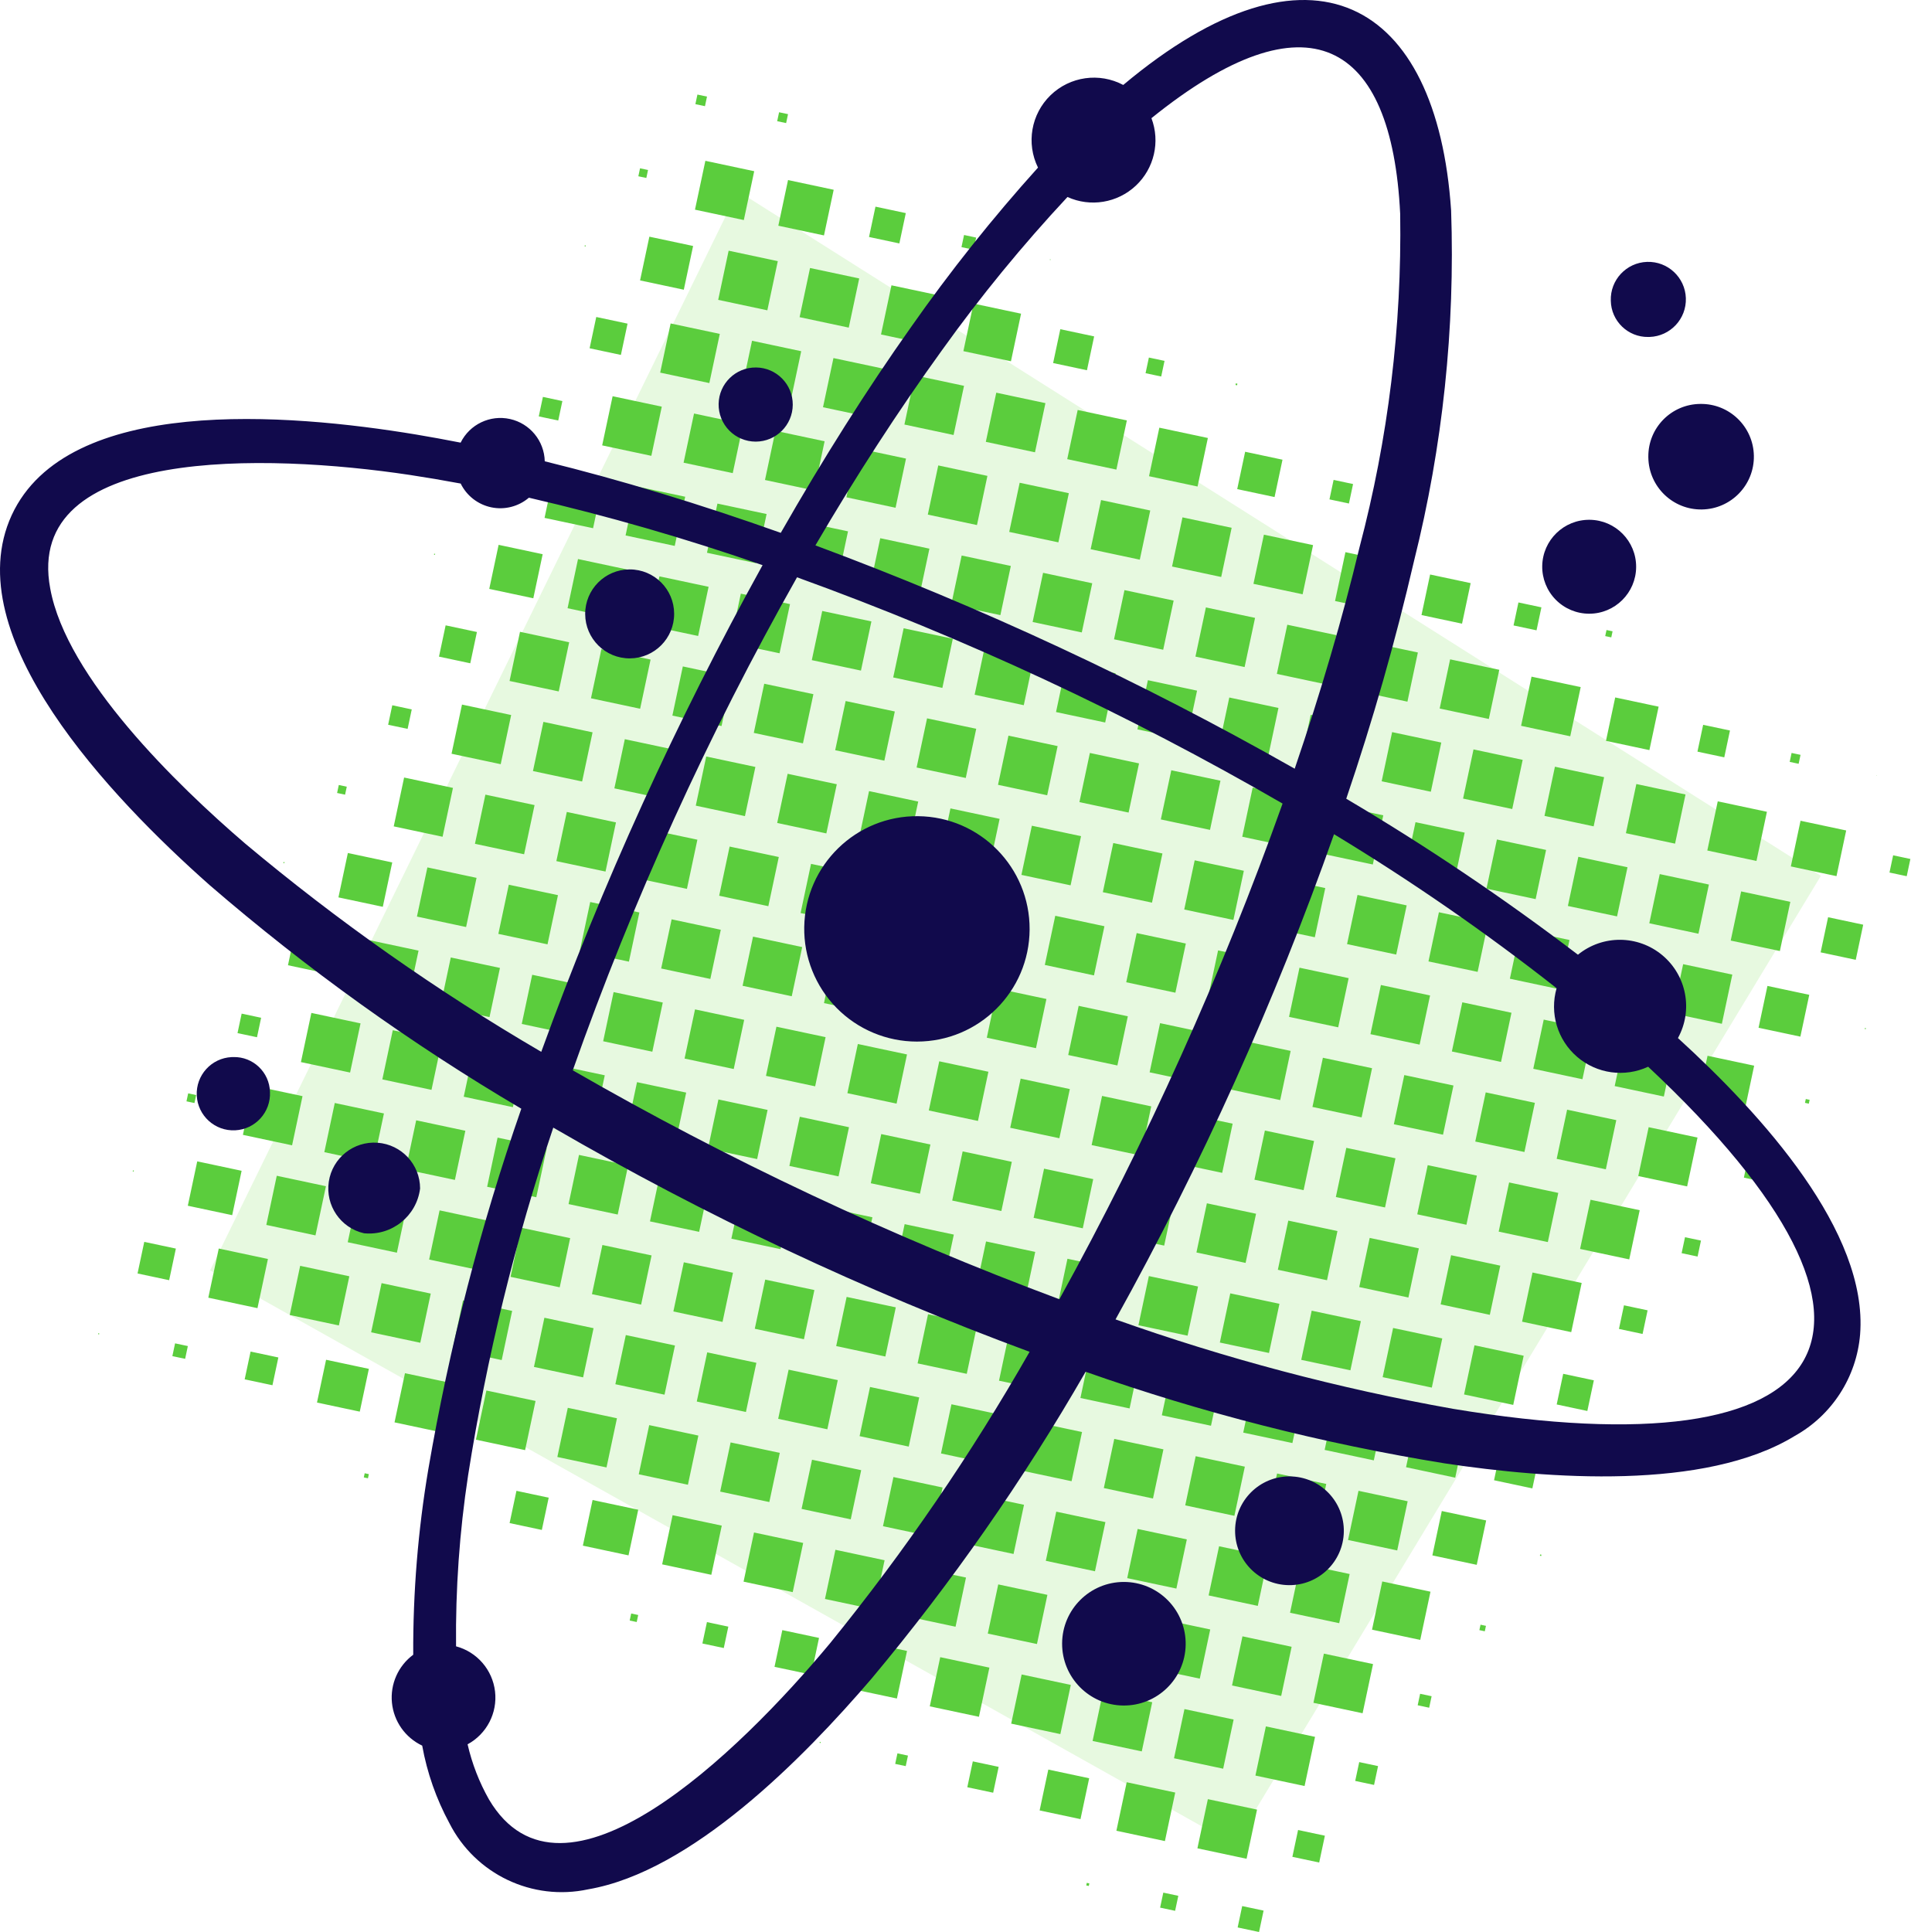
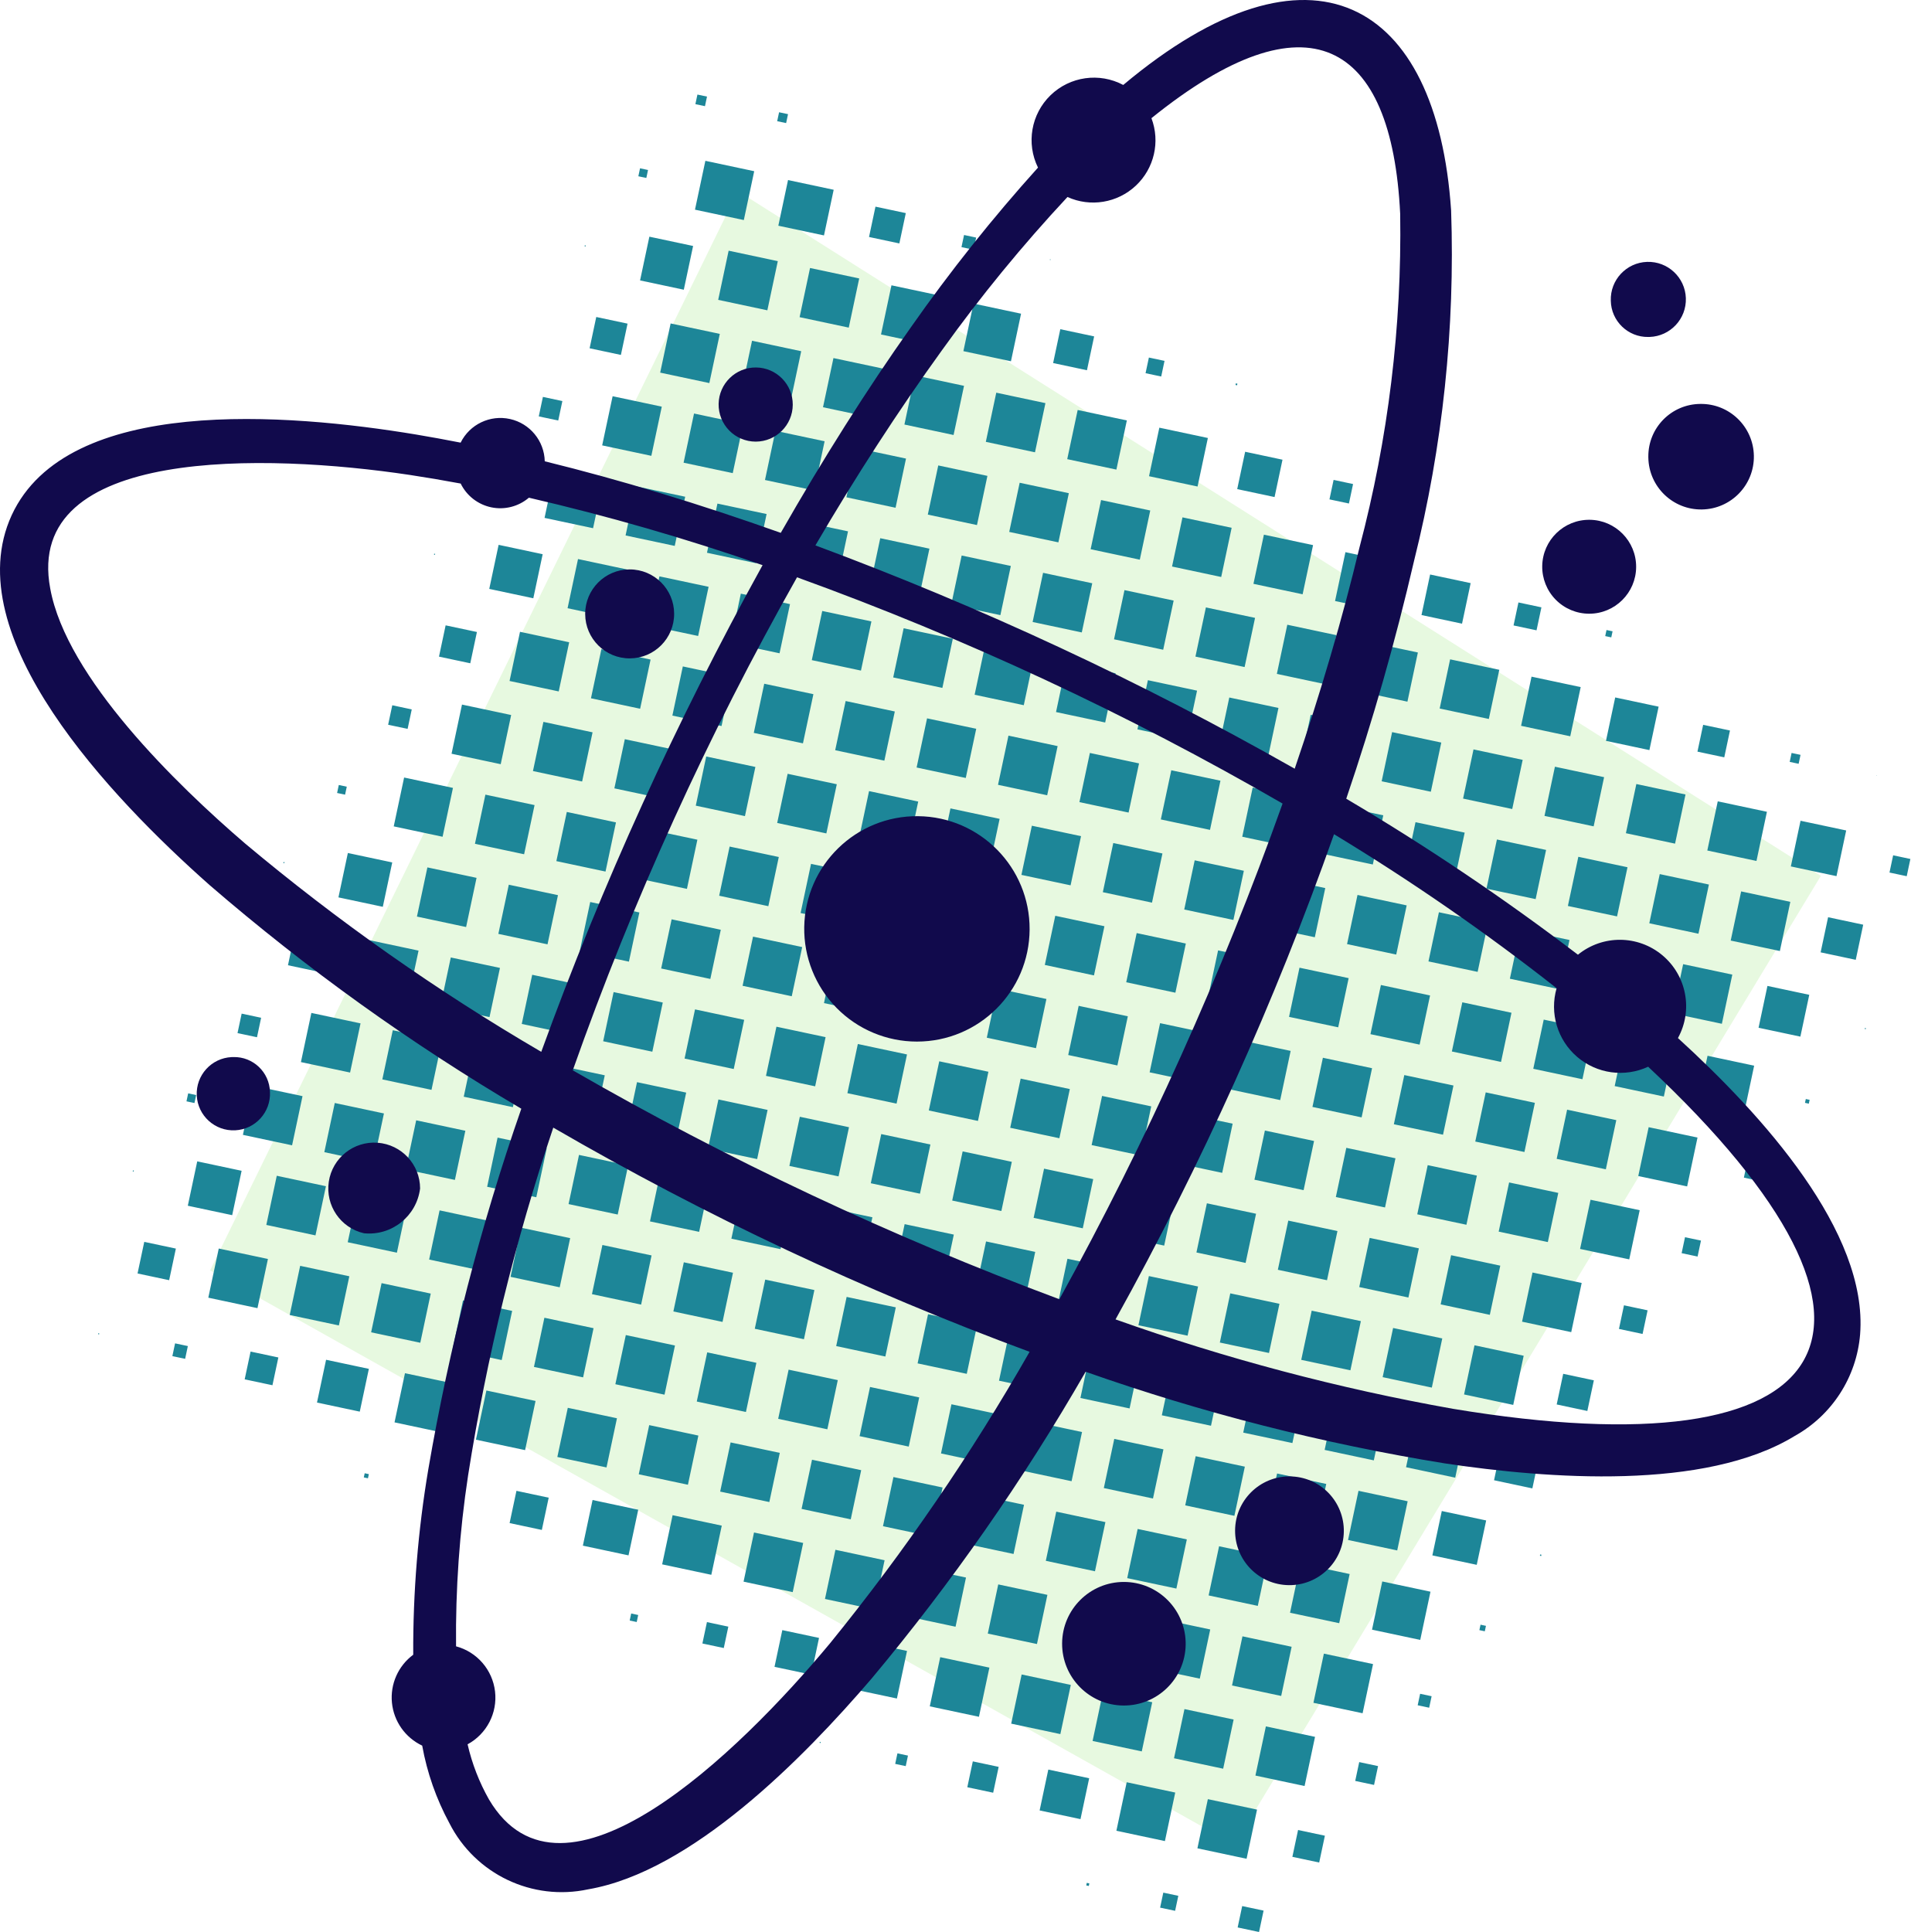
<svg xmlns="http://www.w3.org/2000/svg" width="727.167" height="735.347" viewBox="0 0 727.167 735.347">
  <g id="Layer_2" data-name="Layer 2">
    <g id="svg31">
      <g id="atom_03" data-name="atom 03">
        <polygon id="atom_03_bg" data-name="atom 03 bg" points="79.978 483.515 280.888 72.745 693.098 333.355 469.878 702.095 79.978 483.515" fill="#e7f9e0" />
-         <path id="atom_03_ht" data-name="atom 03 ht" d="M265.469,35.991l3.646.775-.775,3.646-3.646-.775Zm30.36,10.137,3.403.723.723-3.403-3.403-.723Zm-52.847,20.964,3.038.646.646-3.038-3.038-.646Zm21.557,12.711,18.593,3.952,3.952-18.593-18.593-3.952Zm31.725,6.108,17.377,3.694,3.694-17.377L299.957,68.533Zm34.524,4.29,11.544,2.454,2.454-11.544L333.241,78.656Zm35.187,3.859,4.618.982.982-4.618-4.618-.982Zm33.64,4.864.243.05.05-.243-.243-.05ZM222.522,93.733l.365.08.08-.365-.365-.08Zm21.115,12.998,16.648,3.539,3.539-16.648-16.648-3.539Zm29.735,7.4,18.714,3.978,3.978-18.714-18.714-3.978Zm30.988,6.587,18.714,3.978,3.978-18.714-18.714-3.978Zm30.988,6.587,18.714,3.978,3.978-18.714-18.714-3.978Zm31.356,6.347,18.107,3.849,3.849-18.107-18.107-3.849Zm34.156,4.529,12.881,2.738,2.738-12.881-12.881-2.738Zm35.187,3.86,5.955,1.266,1.266-5.954-5.954-1.266Zm34.229,4.481.608.129.129-.608-.608-.129ZM224.43,132.559l11.909,2.531,2.531-11.909-11.909-2.531Zm26.862,9.266,18.714,3.978,3.978-18.714-18.714-3.978Zm30.988,6.587,18.714,3.978,3.978-18.714L286.258,129.698Zm30.988,6.587,18.714,3.978,3.978-18.714-18.714-3.978Zm30.988,6.587,18.714,3.978,3.978-18.714-18.714-3.978Zm30.988,6.587,18.714,3.978,3.978-18.714-18.714-3.978Zm30.988,6.587,18.714,3.978,3.978-18.714-18.714-3.978Zm31.135,6.491,18.471,3.926,3.926-18.471-18.471-3.926Zm33.566,4.912,14.218,3.022,3.022-14.218-14.218-3.022Zm35.114,3.907,7.413,1.576L515.034,184.232l-7.413-1.576ZM540.717,194.263l1.337.284.284-1.337-1.337-.284Zm-335.641-35.78,7.413,1.576,1.576-7.413-7.413-1.576Zm24.136,11.036,18.714,3.978,3.978-18.714-18.714-3.978Zm30.988,6.587L278.913,180.084l3.978-18.714-18.714-3.978ZM291.187,182.693l18.714,3.978,3.978-18.714-18.714-3.978Zm30.988,6.587,18.714,3.978,3.978-18.714-18.714-3.978Zm30.988,6.587,18.714,3.978L375.854,181.13l-18.714-3.978Zm30.988,6.587,18.714,3.978,3.978-18.714-18.714-3.978Zm30.988,6.587,18.714,3.978,3.978-18.714-18.714-3.978Zm30.988,6.587,18.714,3.978L468.818,200.89l-18.714-3.978Zm30.988,6.587,18.714,3.978,3.978-18.714-18.714-3.978Zm31.061,6.539,18.593,3.952,3.952-18.593-18.593-3.952Zm32.903,5.343,15.433,3.28,3.28-15.433-15.433-3.28Zm35.04,3.955,8.75,1.86,1.86-8.75-8.749-1.86Zm34.892,4.051,2.309.491.491-2.309-2.309-.491ZM185.648,184.456l3.038.646.646-3.038-3.038-.646Zm21.631,12.663,18.471,3.926,3.926-18.471L211.205,178.648Zm30.84,6.682,18.714,3.978,3.978-18.714-18.714-3.978Zm30.988,6.587,18.714,3.978,3.978-18.714-18.714-3.978Zm30.988,6.587,18.714,3.978,3.978-18.714-18.714-3.978Zm30.988,6.587,18.714,3.978,3.978-18.714-18.714-3.978Zm30.988,6.587,18.714,3.978,3.978-18.714-18.714-3.978Zm30.988,6.587,18.714,3.978,3.978-18.714-18.714-3.978Zm30.988,6.587,18.714,3.978,3.978-18.714L428.023,224.607Zm30.988,6.587,18.714,3.978,3.978-18.714-18.714-3.978Zm30.988,6.587,18.714,3.978,3.978-18.714L489.998,237.78Zm30.988,6.587,18.714,3.978,3.978-18.714L520.986,244.367Zm30.988,6.587,18.714,3.978,3.978-18.714-18.714-3.978Zm30.988,6.587,18.714,3.978,3.978-18.714-18.714-3.978Zm32.314,5.725,16.527,3.513,3.513-16.527-16.527-3.513Zm34.819,4.099,10.208,2.17,2.17-10.208-10.208-2.17ZM681.23,289.986l3.403.723.723-3.403-3.403-.723Zm32.977,5.295.122.03.03-.122-.121-.03ZM165.188,211.098l.365.08.08-.365-.365-.08Zm21.042,13.046,16.77,3.565,3.564-16.77-16.77-3.565Zm29.809,7.352,18.714,3.978,3.978-18.714-18.714-3.978Zm30.988,6.587,18.714,3.978,3.978-18.714-18.714-3.978Zm30.988,6.587,18.714,3.978,3.978-18.714-18.714-3.978Zm30.988,6.587,18.714,3.978,3.978-18.714-18.714-3.978Zm30.988,6.587,18.714,3.978,3.978-18.714L343.967,239.128Zm30.988,6.587,18.714,3.978,3.978-18.714L374.955,245.715Zm30.988,6.587,18.714,3.978,3.978-18.714-18.714-3.978Zm30.988,6.587,18.714,3.978,3.978-18.714-18.714-3.978Zm30.988,6.587,18.714,3.978,3.978-18.714-18.714-3.977Zm30.988,6.587,18.714,3.978,3.978-18.714-18.714-3.978Zm30.988,6.587,18.714,3.978,3.978-18.714-18.714-3.978Zm30.988,6.587L575.617,307.927l3.978-18.714-18.714-3.978Zm30.988,6.586,18.714,3.978,3.978-18.714L591.869,291.821Zm30.988,6.587,18.714,3.978,3.978-18.714-18.714-3.978Zm30.988,6.587,18.714,3.978,3.978-18.714-18.714-3.978Zm31.798,6.06,17.377,3.694L702.736,316.085l-17.377-3.694Zm37.545,2.328,6.562,1.395,1.395-6.562-6.562-1.395ZM167.096,249.924l11.909,2.531,2.531-11.909-11.909-2.531Zm26.862,9.266,18.714,3.978,3.978-18.714-18.714-3.978Zm30.988,6.587,18.714,3.978L247.637,251.04l-18.714-3.978Zm30.988,6.587,18.714,3.978,3.978-18.714-18.714-3.978Zm30.988,6.587,18.714,3.978,3.978-18.714-18.714-3.978Zm30.988,6.587,18.714,3.978L340.601,270.8l-18.714-3.978Zm30.988,6.587,18.714,3.978,3.978-18.714-18.714-3.978Zm30.988,6.587,18.714,3.978,3.978-18.714L383.862,279.996Zm30.988,6.587,18.714,3.978,3.978-18.714-18.714-3.978Zm30.988,6.587,18.714,3.978,3.978-18.714-18.714-3.978Zm30.988,6.587,18.714,3.978,3.978-18.714-18.714-3.978Zm30.988,6.587,18.714,3.978,3.978-18.714-18.714-3.978Zm30.988,6.587,18.714,3.978,3.978-18.714-18.714-3.978Zm30.988,6.587,18.714,3.978,3.978-18.714-18.714-3.978Zm30.988,6.587,18.714,3.978,3.978-18.714-18.714-3.978Zm30.988,6.587,18.714,3.978,3.978-18.714-18.714-3.978Zm30.988,6.587,18.714,3.978,3.978-18.714-18.714-3.978Zm34.229,4.482,13.367,2.841,2.841-13.367-13.367-2.841ZM147.741,275.848l7.413,1.576,1.576-7.413L149.317,268.435Zm24.136,11.036,18.714,3.978,3.978-18.714-18.714-3.978ZM202.865,293.471l18.714,3.978,3.978-18.714L206.843,274.757Zm30.988,6.587,18.714,3.978,3.978-18.714-18.714-3.978Zm30.988,6.587,18.714,3.978,3.978-18.714-18.714-3.978Zm30.988,6.587,18.714,3.978L318.52,298.495,299.806,294.517Zm30.988,6.587,18.714,3.978,3.978-18.714-18.714-3.978Zm30.988,6.587,18.714,3.978,3.978-18.714-18.714-3.978Zm30.988,6.587,18.714,3.978,3.978-18.714-18.714-3.978Zm30.988,6.587,18.714,3.978,3.978-18.714-18.714-3.978Zm30.988,6.587,18.714,3.978,3.978-18.714-18.714-3.978Zm30.988,6.587,18.714,3.978,3.978-18.714L485.732,334.037Zm30.988,6.587,18.714,3.978,3.978-18.714-18.714-3.978Zm30.988,6.587,18.714,3.978,3.978-18.714-18.714-3.978Zm30.988,6.587,18.714,3.978,3.978-18.714-18.714-3.978Zm30.988,6.587,18.714,3.978,3.978-18.714-18.714-3.978Zm30.988,6.587,18.714,3.978,3.978-18.714-18.714-3.978Zm32.682,5.486,15.919,3.384,3.383-15.919-15.919-3.384Zm40.418.462.365.08.08-.365-.365-.08ZM128.314,301.82l3.038.646.646-3.038-3.038-.646Zm21.557,12.711,18.593,3.952,3.952-18.593-18.593-3.952Zm30.914,6.634,18.714,3.978,3.978-18.714-18.714-3.978Zm30.988,6.587,18.714,3.978,3.978-18.714-18.714-3.978Zm30.988,6.587,18.714,3.978,3.978-18.714-18.714-3.977Zm30.988,6.587,18.714,3.978L296.44,326.189l-18.714-3.978Zm30.988,6.587L323.45,351.49l3.978-18.714-18.714-3.978Zm30.988,6.587,18.714,3.978,3.978-18.714-18.714-3.978Zm30.988,6.587,18.714,3.978,3.978-18.714-18.714-3.978ZM397.699,367.272l18.714,3.978,3.978-18.714L401.677,348.558Zm30.988,6.587,18.714,3.978,3.978-18.714-18.714-3.978Zm30.988,6.587,18.714,3.978,3.978-18.714-18.714-3.978Zm30.988,6.587,18.714,3.978,3.978-18.714L494.64,368.318Zm30.988,6.587,18.714,3.978,3.978-18.714-18.714-3.978Zm30.988,6.587,18.714,3.978,3.978-18.714-18.714-3.978Zm30.988,6.587,18.714,3.978,3.978-18.714-18.714-3.978Zm30.988,6.587,18.714,3.978,3.978-18.714-18.714-3.978Zm31.577,6.204,17.742,3.771,3.771-17.742-17.742-3.771Zm40.86.175,1.458.31.31-1.458-1.458-.31ZM107.854,328.462l.365.08.08-.365-.365-.08Zm20.968,13.094,16.891,3.59L149.303,328.254l-16.891-3.59Zm29.883,7.304,18.714,3.978,3.978-18.714-18.714-3.978Zm30.988,6.587,18.714,3.978,3.978-18.714-18.714-3.978Zm30.988,6.587,18.714,3.978,3.978-18.714-18.714-3.978Zm30.988,6.587,18.714,3.978,3.978-18.714-18.714-3.978Zm30.988,6.587,18.714,3.978,3.978-18.714-18.714-3.978ZM313.643,381.793l18.714,3.978,3.978-18.714L317.621,363.079Zm30.988,6.587,18.714,3.978,3.978-18.714-18.714-3.978Zm30.988,6.587,18.714,3.978L398.31,380.23l-18.714-3.978Zm30.988,6.587,18.714,3.978,3.978-18.714L410.584,382.839Zm30.988,6.587,18.714,3.978,3.978-18.714-18.714-3.978Zm30.988,6.587,18.714,3.978,3.978-18.714-18.714-3.978Zm30.988,6.587,18.714,3.978,3.978-18.714L503.547,402.599Zm30.988,6.587,18.714,3.978,3.978-18.714L534.535,409.186Zm30.988,6.587,18.714,3.978,3.978-18.714-18.714-3.978Zm30.988,6.587,18.714,3.978,3.978-18.714L596.51,422.359Zm31.061,6.539,18.593,3.952,3.952-18.593-18.593-3.952Zm40.197.606,3.403.723.723-3.403-3.403-.723ZM109.615,367.384l12.152,2.583,2.583-12.152-12.152-2.583ZM136.624,376.554l18.714,3.978,3.978-18.714-18.714-3.978Zm30.988,6.587,18.714,3.978,3.978-18.714-18.714-3.978Zm30.988,6.587,18.714,3.978,3.978-18.714-18.714-3.978Zm30.988,6.587,18.714,3.978L252.279,381.578l-18.714-3.978Zm30.988,6.587,18.714,3.978,3.978-18.714-18.714-3.978Zm30.988,6.587,18.714,3.978,3.978-18.714-18.714-3.978Zm30.988,6.587,18.714,3.978,3.978-18.714-18.714-3.978Zm30.988,6.587,18.714,3.978L376.23,407.925l-18.714-3.978Zm30.988,6.587,18.714,3.978,3.978-18.714-18.714-3.978Zm30.988,6.587,18.714,3.978,3.978-18.714-18.714-3.978Zm30.988,6.587,18.714,3.978,3.978-18.714-18.714-3.978Zm30.988,6.587,18.714,3.978,3.978-18.714-18.714-3.978Zm30.988,6.587,18.714,3.978,3.978-18.714-18.714-3.978Zm30.988,6.587,18.714,3.978,3.978-18.714-18.714-3.978Zm30.988,6.587,18.714,3.978,3.978-18.714-18.714-3.978Zm30.988,6.587,18.714,3.978,3.978-18.714-18.714-3.978Zm38.65,1.611,6.076,1.292,1.292-6.076-6.076-1.292ZM90.408,393.213l7.413,1.576,1.576-7.413-7.413-1.576Zm24.136,11.036,18.714,3.978,3.978-18.714-18.714-3.977Zm30.988,6.587,18.714,3.978,3.978-18.714-18.714-3.978Zm30.988,6.587,18.714,3.978,3.978-18.714-18.714-3.978Zm30.988,6.587,18.714,3.978,3.978-18.714-18.714-3.978Zm30.988,6.587,18.714,3.978,3.978-18.714-18.714-3.978Zm30.988,6.587,18.714,3.978,3.978-18.714-18.714-3.978Zm30.988,6.587,18.714,3.978,3.978-18.714-18.714-3.978Zm30.988,6.587,18.714,3.978,3.978-18.714-18.714-3.978Zm30.988,6.587,18.714,3.978,3.978-18.714-18.714-3.978Zm30.988,6.587,18.714,3.978L416.125,448.793l-18.714-3.978Zm30.988,6.587,18.714,3.978,3.978-18.714-18.714-3.978Zm30.988,6.587,18.714,3.978,3.978-18.714-18.714-3.978Zm30.988,6.587,18.714,3.978,3.978-18.714-18.714-3.978ZM517.384,489.876l18.714,3.978,3.978-18.714-18.714-3.978Zm30.988,6.587,18.714,3.978,3.978-18.714-18.714-3.978Zm30.988,6.587,18.714,3.978,3.978-18.714-18.714-3.978Zm36.882,2.759,8.992,1.911,1.911-8.992-8.992-1.911ZM70.98,419.185l3.038.646.646-3.038-3.038-.646ZM92.463,431.944l18.714,3.978,3.978-18.714-18.714-3.978Zm30.988,6.587,18.714,3.978,3.978-18.714-18.714-3.978Zm30.988,6.587,18.714,3.978,3.978-18.714-18.714-3.978Zm30.988,6.587,18.714,3.978,3.978-18.714-18.714-3.978Zm30.988,6.587,18.714,3.978,3.978-18.714-18.714-3.978Zm30.988,6.587,18.714,3.978,3.978-18.714-18.714-3.978Zm30.988,6.587,18.714,3.978,3.978-18.714L282.368,452.75Zm30.988,6.587,18.714,3.978,3.978-18.714-18.714-3.978Zm30.988,6.587,18.714,3.978,3.978-18.714-18.714-3.978Zm30.988,6.587,18.714,3.978,3.978-18.714L375.33,472.51Zm30.988,6.587,18.714,3.978,3.978-18.714-18.714-3.978Zm30.988,6.587,18.714,3.978,3.978-18.714-18.714-3.978Zm30.988,6.587,18.714,3.978,3.978-18.714L468.294,492.27Zm30.988,6.587,18.714,3.978,3.978-18.714-18.714-3.978Zm30.988,6.587,18.714,3.978,3.978-18.714-18.714-3.978Zm30.988,6.587,18.714,3.978,3.978-18.714-18.714-3.978ZM592.54,534.556l11.666,2.48,2.48-11.666-11.666-2.48ZM50.52,445.828l.365.08.08-.365-.365-.08ZM71.488,458.921l16.891,3.59,3.59-16.891L75.078,442.03Zm29.883,7.304,18.714,3.978,3.978-18.714-18.714-3.978Zm30.988,6.587,18.714,3.978,3.978-18.714L136.336,454.098Zm30.988,6.587,18.714,3.978,3.978-18.714-18.714-3.978Zm30.988,6.587,18.714,3.978,3.978-18.714-18.714-3.978Zm30.988,6.587,18.714,3.978,3.978-18.714-18.714-3.978Zm30.988,6.587,18.714,3.978,3.978-18.714-18.714-3.978Zm30.988,6.587,18.714,3.978,3.978-18.714-18.714-3.978Zm30.988,6.587,18.714,3.978,3.978-18.714-18.714-3.978Zm30.988,6.587,18.714,3.978,3.978-18.714-18.714-3.978Zm30.988,6.587,18.714,3.978,3.978-18.714L384.238,506.792Zm30.988,6.587,18.714,3.978,3.978-18.714-18.714-3.978Zm30.988,6.587,18.714,3.978,3.978-18.714-18.714-3.978Zm30.988,6.587,18.714,3.978,3.978-18.714-18.714-3.978Zm30.988,6.587,18.714,3.978L526.903,537.116l-18.714-3.978Zm30.988,6.587,18.714,3.978,3.978-18.714L539.176,539.725Zm33.493,4.96,14.583,3.1,3.1-14.583-14.583-3.1ZM52.355,484.702l12.031,2.557,2.557-12.03-12.03-2.557Zm26.936,9.218,18.714,3.978,3.978-18.714L83.268,475.206Zm30.988,6.587L128.992,504.485l3.978-18.714-18.714-3.978Zm30.988,6.587,18.714,3.978,3.978-18.714-18.714-3.978Zm30.988,6.587,18.714,3.978,3.978-18.714-18.714-3.978Zm30.988,6.587,18.714,3.978,3.978-18.714L207.219,501.553Zm30.988,6.587,18.714,3.978,3.978-18.714-18.714-3.978Zm30.988,6.587,18.714,3.978,3.978-18.714-18.714-3.978Zm30.988,6.587,18.714,3.978,3.978-18.714L300.182,521.313Zm30.988,6.587,18.714,3.978,3.978-18.714-18.714-3.978Zm30.988,6.587,18.714,3.978,3.978-18.714-18.714-3.978Zm30.988,6.587,18.714,3.978,3.978-18.714-18.714-3.978Zm30.988,6.587,18.714,3.978,3.978-18.714-18.714-3.978Zm30.988,6.587,18.714,3.978,3.978-18.714-18.714-3.978Zm30.988,6.587L500.845,583.525l3.978-18.714-18.714-3.978Zm30.988,6.587,18.714,3.978,3.978-18.714-18.714-3.978Zm32.093,5.869,16.891,3.59,3.59-16.891-16.891-3.59Zm40.934.127.486.103.103-.486-.486-.103ZM37.347,507.803l.365.08.08-.365-.365-.08Zm28.262,8.357,4.861,1.033,1.033-4.861L66.642,511.3Zm27.525,8.835L103.706,527.243l2.247-10.572L95.381,514.423Zm27.525,8.835,16.284,3.461,3.461-16.284L124.12,517.547Zm29.514,7.544,18.714,3.978,3.978-18.714-18.714-3.978Zm30.988,6.587,18.714,3.978,3.978-18.714-18.714-3.978Zm30.988,6.587,18.714,3.978,3.978-18.714L216.126,535.834Zm30.988,6.587,18.714,3.978,3.978-18.714-18.714-3.978Zm30.988,6.587,18.714,3.978,3.978-18.714-18.714-3.978Zm30.988,6.587,18.714,3.978,3.978-18.714-18.714-3.978Zm30.988,6.587,18.714,3.978,3.978-18.714-18.714-3.978Zm30.988,6.587,18.714,3.978,3.978-18.714-18.714-3.978Zm30.988,6.587,18.714,3.978,3.978-18.714-18.714-3.978Zm30.988,6.587,18.714,3.978,3.978-18.714-18.714-3.978Zm30.988,6.587,18.714,3.978,3.978-18.714-18.714-3.978Zm30.988,6.587,18.714,3.978,3.978-18.714-18.714-3.978Zm31.209,6.443,18.35,3.9,3.9-18.35-18.35-3.9Zm40.86.175,2.066.439.439-2.066-2.066-.439ZM138.481,562.323l1.58.336.336-1.58-1.58-.336Zm28.041,8.5,6.441,1.369,1.369-6.441-6.44-1.369Zm27.451,8.883,12.274,2.609,2.609-12.274-12.274-2.609Zm27.893,8.596,17.377,3.694,3.694-17.377-17.377-3.694Zm30.177,7.113,18.714,3.978,3.978-18.714-18.714-3.978ZM283.031,602.002l18.714,3.978,3.978-18.714L287.009,583.288Zm30.988,6.587,18.714,3.978,3.978-18.714-18.714-3.978Zm30.988,6.587,18.714,3.978,3.978-18.714-18.714-3.978Zm30.988,6.587,18.714,3.978,3.978-18.714-18.714-3.978Zm30.988,6.587,18.714,3.978,3.978-18.714-18.714-3.978Zm30.988,6.587,18.714,3.978,3.978-18.714-18.714-3.978Zm30.988,6.587,18.714,3.978,3.978-18.714L472.935,622.808Zm30.988,6.587,18.714,3.978,3.978-18.714L503.923,629.395Zm39.681.941,4.375.93.93-4.375-4.375-.93ZM239.688,616.795l2.673.568.568-2.673-2.673-.568Zm27.672,8.74,8.142,1.731,1.731-8.142-8.142-1.731Zm27.451,8.883,13.975,2.97,2.97-13.975-13.975-2.97Zm28.483,8.213,18.107,3.849,3.849-18.107-18.107-3.849Zm30.619,6.826,18.714,3.978,3.978-18.714-18.714-3.978Zm30.988,6.587,18.714,3.978,3.978-18.714-18.714-3.978Zm30.988,6.587,18.714,3.978,3.978-18.714-18.714-3.978Zm30.988,6.587,18.714,3.978,3.978-18.714-18.714-3.978Zm30.988,6.587,18.714,3.978,3.978-18.714-18.714-3.978Zm37.987,2.041,7.17,1.524,1.524-7.17-7.17-1.524ZM311.971,663.34l.365.08.08-.365-.365-.08Zm28.777,8.022,4.01.852.852-4.01-4.01-.852Zm27.451,8.883,9.843,2.092,2.092-9.843-9.843-2.092Zm27.525,8.835,15.555,3.306,3.306-15.555-15.555-3.306Zm29.22,7.735L443.415,700.742l3.926-18.471-18.471-3.926Zm30.84,6.682L474.498,707.476l3.978-18.714L459.762,684.784Zm36.145,3.237,10.208,2.17,2.17-10.208-10.208-2.17Zm-78.457,10.885.972.207.207-.972-.972-.207Zm28.114,8.453,5.712,1.214,1.214-5.711-5.712-1.214Zm29.514,7.544,8.142,1.731,1.731-8.142-8.142-1.731Z" fill="#5bcd3d" />
+         <path id="atom_03_ht" data-name="atom 03 ht" d="M265.469,35.991l3.646.775-.775,3.646-3.646-.775Zm30.36,10.137,3.403.723.723-3.403-3.403-.723Zm-52.847,20.964,3.038.646.646-3.038-3.038-.646Zm21.557,12.711,18.593,3.952,3.952-18.593-18.593-3.952Zm31.725,6.108,17.377,3.694,3.694-17.377L299.957,68.533Zm34.524,4.29,11.544,2.454,2.454-11.544L333.241,78.656Zm35.187,3.859,4.618.982.982-4.618-4.618-.982Zm33.64,4.864.243.05.05-.243-.243-.05ZM222.522,93.733l.365.08.08-.365-.365-.08Zm21.115,12.998,16.648,3.539,3.539-16.648-16.648-3.539Zm29.735,7.4,18.714,3.978,3.978-18.714-18.714-3.978Zm30.988,6.587,18.714,3.978,3.978-18.714-18.714-3.978Zm30.988,6.587,18.714,3.978,3.978-18.714-18.714-3.978Zm31.356,6.347,18.107,3.849,3.849-18.107-18.107-3.849Zm34.156,4.529,12.881,2.738,2.738-12.881-12.881-2.738Zm35.187,3.86,5.955,1.266,1.266-5.954-5.954-1.266Zm34.229,4.481.608.129.129-.608-.608-.129ZM224.43,132.559l11.909,2.531,2.531-11.909-11.909-2.531Zm26.862,9.266,18.714,3.978,3.978-18.714-18.714-3.978Zm30.988,6.587,18.714,3.978,3.978-18.714L286.258,129.698Zm30.988,6.587,18.714,3.978,3.978-18.714-18.714-3.978Zm30.988,6.587,18.714,3.978,3.978-18.714-18.714-3.978Zm30.988,6.587,18.714,3.978,3.978-18.714-18.714-3.978Zm30.988,6.587,18.714,3.978,3.978-18.714-18.714-3.978Zm31.135,6.491,18.471,3.926,3.926-18.471-18.471-3.926Zm33.566,4.912,14.218,3.022,3.022-14.218-14.218-3.022Zm35.114,3.907,7.413,1.576L515.034,184.232l-7.413-1.576ZM540.717,194.263l1.337.284.284-1.337-1.337-.284Zm-335.641-35.78,7.413,1.576,1.576-7.413-7.413-1.576Zm24.136,11.036,18.714,3.978,3.978-18.714-18.714-3.978Zm30.988,6.587L278.913,180.084l3.978-18.714-18.714-3.978ZM291.187,182.693l18.714,3.978,3.978-18.714-18.714-3.978Zm30.988,6.587,18.714,3.978,3.978-18.714-18.714-3.978Zm30.988,6.587,18.714,3.978L375.854,181.13l-18.714-3.978Zm30.988,6.587,18.714,3.978,3.978-18.714-18.714-3.978Zm30.988,6.587,18.714,3.978,3.978-18.714-18.714-3.978Zm30.988,6.587,18.714,3.978L468.818,200.89l-18.714-3.978Zm30.988,6.587,18.714,3.978,3.978-18.714-18.714-3.978Zm31.061,6.539,18.593,3.952,3.952-18.593-18.593-3.952Zm32.903,5.343,15.433,3.28,3.28-15.433-15.433-3.28Zm35.04,3.955,8.75,1.86,1.86-8.75-8.749-1.86Zm34.892,4.051,2.309.491.491-2.309-2.309-.491ZM185.648,184.456l3.038.646.646-3.038-3.038-.646Zm21.631,12.663,18.471,3.926,3.926-18.471L211.205,178.648Zm30.84,6.682,18.714,3.978,3.978-18.714-18.714-3.978Zm30.988,6.587,18.714,3.978,3.978-18.714-18.714-3.978Zm30.988,6.587,18.714,3.978,3.978-18.714-18.714-3.978Zm30.988,6.587,18.714,3.978,3.978-18.714-18.714-3.978Zm30.988,6.587,18.714,3.978,3.978-18.714-18.714-3.978Zm30.988,6.587,18.714,3.978,3.978-18.714-18.714-3.978Zm30.988,6.587,18.714,3.978,3.978-18.714L428.023,224.607Zm30.988,6.587,18.714,3.978,3.978-18.714-18.714-3.978Zm30.988,6.587,18.714,3.978,3.978-18.714L489.998,237.78Zm30.988,6.587,18.714,3.978,3.978-18.714L520.986,244.367Zm30.988,6.587,18.714,3.978,3.978-18.714-18.714-3.978Zm30.988,6.587,18.714,3.978,3.978-18.714-18.714-3.978Zm32.314,5.725,16.527,3.513,3.513-16.527-16.527-3.513Zm34.819,4.099,10.208,2.17,2.17-10.208-10.208-2.17ZM681.23,289.986l3.403.723.723-3.403-3.403-.723Zm32.977,5.295.122.03.03-.122-.121-.03ZM165.188,211.098l.365.08.08-.365-.365-.08Zm21.042,13.046,16.77,3.565,3.564-16.77-16.77-3.565Zm29.809,7.352,18.714,3.978,3.978-18.714-18.714-3.978Zm30.988,6.587,18.714,3.978,3.978-18.714-18.714-3.978Zm30.988,6.587,18.714,3.978,3.978-18.714-18.714-3.978Zm30.988,6.587,18.714,3.978,3.978-18.714-18.714-3.978Zm30.988,6.587,18.714,3.978,3.978-18.714L343.967,239.128Zm30.988,6.587,18.714,3.978,3.978-18.714L374.955,245.715Zm30.988,6.587,18.714,3.978,3.978-18.714-18.714-3.978Zm30.988,6.587,18.714,3.978,3.978-18.714-18.714-3.978Zm30.988,6.587,18.714,3.978,3.978-18.714-18.714-3.977Zm30.988,6.587,18.714,3.978,3.978-18.714-18.714-3.978Zm30.988,6.587,18.714,3.978,3.978-18.714-18.714-3.978Zm30.988,6.587L575.617,307.927l3.978-18.714-18.714-3.978Zm30.988,6.586,18.714,3.978,3.978-18.714L591.869,291.821Zm30.988,6.587,18.714,3.978,3.978-18.714-18.714-3.978Zm30.988,6.587,18.714,3.978,3.978-18.714-18.714-3.978Zm31.798,6.06,17.377,3.694L702.736,316.085l-17.377-3.694Zm37.545,2.328,6.562,1.395,1.395-6.562-6.562-1.395ZM167.096,249.924l11.909,2.531,2.531-11.909-11.909-2.531Zm26.862,9.266,18.714,3.978,3.978-18.714-18.714-3.978Zm30.988,6.587,18.714,3.978L247.637,251.04l-18.714-3.978Zm30.988,6.587,18.714,3.978,3.978-18.714-18.714-3.978Zm30.988,6.587,18.714,3.978,3.978-18.714-18.714-3.978Zm30.988,6.587,18.714,3.978L340.601,270.8l-18.714-3.978Zm30.988,6.587,18.714,3.978,3.978-18.714-18.714-3.978Zm30.988,6.587,18.714,3.978,3.978-18.714L383.862,279.996Zm30.988,6.587,18.714,3.978,3.978-18.714-18.714-3.978Zm30.988,6.587,18.714,3.978,3.978-18.714-18.714-3.978Zm30.988,6.587,18.714,3.978,3.978-18.714-18.714-3.978Zm30.988,6.587,18.714,3.978,3.978-18.714-18.714-3.978Zm30.988,6.587,18.714,3.978,3.978-18.714-18.714-3.978Zm30.988,6.587,18.714,3.978,3.978-18.714-18.714-3.978Zm30.988,6.587,18.714,3.978,3.978-18.714-18.714-3.978Zm30.988,6.587,18.714,3.978,3.978-18.714-18.714-3.978Zm30.988,6.587,18.714,3.978,3.978-18.714-18.714-3.978Zm34.229,4.482,13.367,2.841,2.841-13.367-13.367-2.841ZM147.741,275.848l7.413,1.576,1.576-7.413L149.317,268.435Zm24.136,11.036,18.714,3.978,3.978-18.714-18.714-3.978ZM202.865,293.471l18.714,3.978,3.978-18.714L206.843,274.757Zm30.988,6.587,18.714,3.978,3.978-18.714-18.714-3.978Zm30.988,6.587,18.714,3.978,3.978-18.714-18.714-3.978Zm30.988,6.587,18.714,3.978L318.52,298.495,299.806,294.517Zm30.988,6.587,18.714,3.978,3.978-18.714-18.714-3.978Zm30.988,6.587,18.714,3.978,3.978-18.714-18.714-3.978Zm30.988,6.587,18.714,3.978,3.978-18.714-18.714-3.978Zm30.988,6.587,18.714,3.978,3.978-18.714-18.714-3.978Zm30.988,6.587,18.714,3.978,3.978-18.714-18.714-3.978Zm30.988,6.587,18.714,3.978,3.978-18.714L485.732,334.037Zm30.988,6.587,18.714,3.978,3.978-18.714-18.714-3.978Zm30.988,6.587,18.714,3.978,3.978-18.714-18.714-3.978Zm30.988,6.587,18.714,3.978,3.978-18.714-18.714-3.978Zm30.988,6.587,18.714,3.978,3.978-18.714-18.714-3.978Zm30.988,6.587,18.714,3.978,3.978-18.714-18.714-3.978Zm32.682,5.486,15.919,3.384,3.383-15.919-15.919-3.384Zm40.418.462.365.08.08-.365-.365-.08ZM128.314,301.82l3.038.646.646-3.038-3.038-.646Zm21.557,12.711,18.593,3.952,3.952-18.593-18.593-3.952Zm30.914,6.634,18.714,3.978,3.978-18.714-18.714-3.978Zm30.988,6.587,18.714,3.978,3.978-18.714-18.714-3.978Zm30.988,6.587,18.714,3.978,3.978-18.714-18.714-3.977Zm30.988,6.587,18.714,3.978L296.44,326.189l-18.714-3.978Zm30.988,6.587L323.45,351.49l3.978-18.714-18.714-3.978Zm30.988,6.587,18.714,3.978,3.978-18.714-18.714-3.978Zm30.988,6.587,18.714,3.978,3.978-18.714-18.714-3.978ZM397.699,367.272l18.714,3.978,3.978-18.714L401.677,348.558Zm30.988,6.587,18.714,3.978,3.978-18.714-18.714-3.978Zm30.988,6.587,18.714,3.978,3.978-18.714-18.714-3.978Zm30.988,6.587,18.714,3.978,3.978-18.714L494.64,368.318Zm30.988,6.587,18.714,3.978,3.978-18.714-18.714-3.978Zm30.988,6.587,18.714,3.978,3.978-18.714-18.714-3.978Zm30.988,6.587,18.714,3.978,3.978-18.714-18.714-3.978Zm30.988,6.587,18.714,3.978,3.978-18.714-18.714-3.978Zm31.577,6.204,17.742,3.771,3.771-17.742-17.742-3.771Zm40.86.175,1.458.31.31-1.458-1.458-.31ZM107.854,328.462l.365.08.08-.365-.365-.08Zm20.968,13.094,16.891,3.59L149.303,328.254l-16.891-3.59Zm29.883,7.304,18.714,3.978,3.978-18.714-18.714-3.978Zm30.988,6.587,18.714,3.978,3.978-18.714-18.714-3.978Zm30.988,6.587,18.714,3.978,3.978-18.714-18.714-3.978Zm30.988,6.587,18.714,3.978,3.978-18.714-18.714-3.978Zm30.988,6.587,18.714,3.978,3.978-18.714-18.714-3.978ZM313.643,381.793l18.714,3.978,3.978-18.714L317.621,363.079Zm30.988,6.587,18.714,3.978,3.978-18.714-18.714-3.978Zm30.988,6.587,18.714,3.978L398.31,380.23l-18.714-3.978Zm30.988,6.587,18.714,3.978,3.978-18.714L410.584,382.839Zm30.988,6.587,18.714,3.978,3.978-18.714-18.714-3.978Zm30.988,6.587,18.714,3.978,3.978-18.714-18.714-3.978Zm30.988,6.587,18.714,3.978,3.978-18.714L503.547,402.599Zm30.988,6.587,18.714,3.978,3.978-18.714L534.535,409.186Zm30.988,6.587,18.714,3.978,3.978-18.714-18.714-3.978Zm30.988,6.587,18.714,3.978,3.978-18.714L596.51,422.359Zm31.061,6.539,18.593,3.952,3.952-18.593-18.593-3.952Zm40.197.606,3.403.723.723-3.403-3.403-.723ZM109.615,367.384l12.152,2.583,2.583-12.152-12.152-2.583ZM136.624,376.554l18.714,3.978,3.978-18.714-18.714-3.978Zm30.988,6.587,18.714,3.978,3.978-18.714-18.714-3.978Zm30.988,6.587,18.714,3.978,3.978-18.714-18.714-3.978Zm30.988,6.587,18.714,3.978L252.279,381.578l-18.714-3.978Zm30.988,6.587,18.714,3.978,3.978-18.714-18.714-3.978Zm30.988,6.587,18.714,3.978,3.978-18.714-18.714-3.978Zm30.988,6.587,18.714,3.978,3.978-18.714-18.714-3.978Zm30.988,6.587,18.714,3.978L376.23,407.925l-18.714-3.978Zm30.988,6.587,18.714,3.978,3.978-18.714-18.714-3.978Zm30.988,6.587,18.714,3.978,3.978-18.714-18.714-3.978Zm30.988,6.587,18.714,3.978,3.978-18.714-18.714-3.978Zm30.988,6.587,18.714,3.978,3.978-18.714-18.714-3.978Zm30.988,6.587,18.714,3.978,3.978-18.714-18.714-3.978Zm30.988,6.587,18.714,3.978,3.978-18.714-18.714-3.978Zm30.988,6.587,18.714,3.978,3.978-18.714-18.714-3.978Zm30.988,6.587,18.714,3.978,3.978-18.714-18.714-3.978Zm38.65,1.611,6.076,1.292,1.292-6.076-6.076-1.292ZM90.408,393.213l7.413,1.576,1.576-7.413-7.413-1.576Zm24.136,11.036,18.714,3.978,3.978-18.714-18.714-3.977Zm30.988,6.587,18.714,3.978,3.978-18.714-18.714-3.978Zm30.988,6.587,18.714,3.978,3.978-18.714-18.714-3.978Zm30.988,6.587,18.714,3.978,3.978-18.714-18.714-3.978Zm30.988,6.587,18.714,3.978,3.978-18.714-18.714-3.978Zm30.988,6.587,18.714,3.978,3.978-18.714-18.714-3.978Zm30.988,6.587,18.714,3.978,3.978-18.714-18.714-3.978Zm30.988,6.587,18.714,3.978,3.978-18.714-18.714-3.978Zm30.988,6.587,18.714,3.978,3.978-18.714-18.714-3.978Zm30.988,6.587,18.714,3.978L416.125,448.793l-18.714-3.978Zm30.988,6.587,18.714,3.978,3.978-18.714-18.714-3.978Zm30.988,6.587,18.714,3.978,3.978-18.714-18.714-3.978Zm30.988,6.587,18.714,3.978,3.978-18.714-18.714-3.978ZM517.384,489.876l18.714,3.978,3.978-18.714-18.714-3.978Zm30.988,6.587,18.714,3.978,3.978-18.714-18.714-3.978Zm30.988,6.587,18.714,3.978,3.978-18.714-18.714-3.978Zm36.882,2.759,8.992,1.911,1.911-8.992-8.992-1.911ZM70.98,419.185l3.038.646.646-3.038-3.038-.646ZM92.463,431.944l18.714,3.978,3.978-18.714-18.714-3.978Zm30.988,6.587,18.714,3.978,3.978-18.714-18.714-3.978Zm30.988,6.587,18.714,3.978,3.978-18.714-18.714-3.978Zm30.988,6.587,18.714,3.978,3.978-18.714-18.714-3.978Zm30.988,6.587,18.714,3.978,3.978-18.714-18.714-3.978Zm30.988,6.587,18.714,3.978,3.978-18.714-18.714-3.978Zm30.988,6.587,18.714,3.978,3.978-18.714L282.368,452.75Zm30.988,6.587,18.714,3.978,3.978-18.714-18.714-3.978Zm30.988,6.587,18.714,3.978,3.978-18.714-18.714-3.978Zm30.988,6.587,18.714,3.978,3.978-18.714L375.33,472.51Zm30.988,6.587,18.714,3.978,3.978-18.714-18.714-3.978Zm30.988,6.587,18.714,3.978,3.978-18.714-18.714-3.978Zm30.988,6.587,18.714,3.978,3.978-18.714L468.294,492.27Zm30.988,6.587,18.714,3.978,3.978-18.714-18.714-3.978Zm30.988,6.587,18.714,3.978,3.978-18.714-18.714-3.978Zm30.988,6.587,18.714,3.978,3.978-18.714-18.714-3.978ZM592.54,534.556l11.666,2.48,2.48-11.666-11.666-2.48ZM50.52,445.828l.365.08.08-.365-.365-.08ZM71.488,458.921l16.891,3.59,3.59-16.891L75.078,442.03Zm29.883,7.304,18.714,3.978,3.978-18.714-18.714-3.978Zm30.988,6.587,18.714,3.978,3.978-18.714L136.336,454.098Zm30.988,6.587,18.714,3.978,3.978-18.714-18.714-3.978Zm30.988,6.587,18.714,3.978,3.978-18.714-18.714-3.978Zm30.988,6.587,18.714,3.978,3.978-18.714-18.714-3.978Zm30.988,6.587,18.714,3.978,3.978-18.714-18.714-3.978Zm30.988,6.587,18.714,3.978,3.978-18.714-18.714-3.978Zm30.988,6.587,18.714,3.978,3.978-18.714-18.714-3.978Zm30.988,6.587,18.714,3.978,3.978-18.714-18.714-3.978Zm30.988,6.587,18.714,3.978,3.978-18.714L384.238,506.792Zm30.988,6.587,18.714,3.978,3.978-18.714-18.714-3.978Zm30.988,6.587,18.714,3.978,3.978-18.714-18.714-3.978Zm30.988,6.587,18.714,3.978,3.978-18.714-18.714-3.978Zm30.988,6.587,18.714,3.978L526.903,537.116l-18.714-3.978Zm30.988,6.587,18.714,3.978,3.978-18.714L539.176,539.725Zm33.493,4.96,14.583,3.1,3.1-14.583-14.583-3.1ZM52.355,484.702l12.031,2.557,2.557-12.03-12.03-2.557Zm26.936,9.218,18.714,3.978,3.978-18.714L83.268,475.206Zm30.988,6.587L128.992,504.485l3.978-18.714-18.714-3.978Zm30.988,6.587,18.714,3.978,3.978-18.714-18.714-3.978Zm30.988,6.587,18.714,3.978,3.978-18.714-18.714-3.978Zm30.988,6.587,18.714,3.978,3.978-18.714L207.219,501.553Zm30.988,6.587,18.714,3.978,3.978-18.714-18.714-3.978Zm30.988,6.587,18.714,3.978,3.978-18.714-18.714-3.978Zm30.988,6.587,18.714,3.978,3.978-18.714L300.182,521.313Zm30.988,6.587,18.714,3.978,3.978-18.714-18.714-3.978Zm30.988,6.587,18.714,3.978,3.978-18.714-18.714-3.978Zm30.988,6.587,18.714,3.978,3.978-18.714-18.714-3.978Zm30.988,6.587,18.714,3.978,3.978-18.714-18.714-3.978Zm30.988,6.587,18.714,3.978,3.978-18.714-18.714-3.978Zm30.988,6.587L500.845,583.525l3.978-18.714-18.714-3.978Zm30.988,6.587,18.714,3.978,3.978-18.714-18.714-3.978Zm32.093,5.869,16.891,3.59,3.59-16.891-16.891-3.59Zm40.934.127.486.103.103-.486-.486-.103ZM37.347,507.803l.365.08.08-.365-.365-.08Zm28.262,8.357,4.861,1.033,1.033-4.861L66.642,511.3Zm27.525,8.835L103.706,527.243l2.247-10.572L95.381,514.423Zm27.525,8.835,16.284,3.461,3.461-16.284L124.12,517.547Zm29.514,7.544,18.714,3.978,3.978-18.714-18.714-3.978Zm30.988,6.587,18.714,3.978,3.978-18.714-18.714-3.978Zm30.988,6.587,18.714,3.978,3.978-18.714L216.126,535.834Zm30.988,6.587,18.714,3.978,3.978-18.714-18.714-3.978Zm30.988,6.587,18.714,3.978,3.978-18.714-18.714-3.978Zm30.988,6.587,18.714,3.978,3.978-18.714-18.714-3.978Zm30.988,6.587,18.714,3.978,3.978-18.714-18.714-3.978Zm30.988,6.587,18.714,3.978,3.978-18.714-18.714-3.978Zm30.988,6.587,18.714,3.978,3.978-18.714-18.714-3.978Zm30.988,6.587,18.714,3.978,3.978-18.714-18.714-3.978Zm30.988,6.587,18.714,3.978,3.978-18.714-18.714-3.978Zm30.988,6.587,18.714,3.978,3.978-18.714-18.714-3.978Zm31.209,6.443,18.35,3.9,3.9-18.35-18.35-3.9Zm40.86.175,2.066.439.439-2.066-2.066-.439ZM138.481,562.323l1.58.336.336-1.58-1.58-.336Zm28.041,8.5,6.441,1.369,1.369-6.441-6.44-1.369Zm27.451,8.883,12.274,2.609,2.609-12.274-12.274-2.609Zm27.893,8.596,17.377,3.694,3.694-17.377-17.377-3.694Zm30.177,7.113,18.714,3.978,3.978-18.714-18.714-3.978ZM283.031,602.002l18.714,3.978,3.978-18.714L287.009,583.288Zm30.988,6.587,18.714,3.978,3.978-18.714-18.714-3.978Zm30.988,6.587,18.714,3.978,3.978-18.714-18.714-3.978Zm30.988,6.587,18.714,3.978,3.978-18.714-18.714-3.978Zm30.988,6.587,18.714,3.978,3.978-18.714-18.714-3.978Zm30.988,6.587,18.714,3.978,3.978-18.714-18.714-3.978Zm30.988,6.587,18.714,3.978,3.978-18.714L472.935,622.808Zm30.988,6.587,18.714,3.978,3.978-18.714L503.923,629.395Zm39.681.941,4.375.93.93-4.375-4.375-.93ZM239.688,616.795l2.673.568.568-2.673-2.673-.568Zm27.672,8.74,8.142,1.731,1.731-8.142-8.142-1.731Zm27.451,8.883,13.975,2.97,2.97-13.975-13.975-2.97Zm28.483,8.213,18.107,3.849,3.849-18.107-18.107-3.849Zm30.619,6.826,18.714,3.978,3.978-18.714-18.714-3.978Zm30.988,6.587,18.714,3.978,3.978-18.714-18.714-3.978Zm30.988,6.587,18.714,3.978,3.978-18.714-18.714-3.978Zm30.988,6.587,18.714,3.978,3.978-18.714-18.714-3.978Zm30.988,6.587,18.714,3.978,3.978-18.714-18.714-3.978Zm37.987,2.041,7.17,1.524,1.524-7.17-7.17-1.524ZM311.971,663.34l.365.08.08-.365-.365-.08Zm28.777,8.022,4.01.852.852-4.01-4.01-.852Zm27.451,8.883,9.843,2.092,2.092-9.843-9.843-2.092Zm27.525,8.835,15.555,3.306,3.306-15.555-15.555-3.306Zm29.22,7.735L443.415,700.742l3.926-18.471-18.471-3.926Zm30.84,6.682L474.498,707.476l3.978-18.714L459.762,684.784Zm36.145,3.237,10.208,2.17,2.17-10.208-10.208-2.17Zm-78.457,10.885.972.207.207-.972-.972-.207Zm28.114,8.453,5.712,1.214,1.214-5.711-5.712-1.214Zm29.514,7.544,8.142,1.731,1.731-8.142-8.142-1.731Z" fill="#1d8698" />
        <path id="atom_03_line" data-name="atom 03 line" d="M638.693,395.099a25.239,25.239,0,0,0-38.064-31.721,908.277,908.277,0,0,0-88.191-59.374,941.973,941.973,0,0,0,25.828-90.61,481.339,481.339,0,0,0,14.088-133.299c-5.39-79.964-53.254-107.734-124.802-47.76a23.745,23.745,0,0,0-32.449,31.456,635.803,635.803,0,0,0-48.329,60.706c-16.797,23.707-33.477,50.117-49.578,78.311-30.723-10.92-60.962-20.137-89.838-27.234a16.892,16.892,0,0,0-32.024-7.098q-8.635-1.696-17.051-3.106c-48.731-8.07-132.671-15.032-153.826,30.7-21.14,45.923,37.752,107.531,75.368,140.842A813.884,813.884,0,0,0,198.433,421.996a858.406,858.406,0,0,0-35.382,137.138,412.345,412.345,0,0,0-5.76,70.681,20.254,20.254,0,0,0,3.414,34.595,98.81,98.81,0,0,0,10.347,29.504,47.92,47.92,0,0,0,52.87,25.183c39.298-6.762,81.658-49.627,107.826-80.183a818.653,818.653,0,0,0,81.487-116.8,792.587,792.587,0,0,0,136.639,34.86c39.449,5.912,99.03,10.46,133.208-10.39a48.831,48.831,0,0,0,24.95-38.677C711.117,468.917,670.888,424.448,638.692,395.099ZM358.594,133.245a584.516,584.516,0,0,1,47.73-58.264A23.712,23.712,0,0,0,438.285,44.98c59.489-47.991,91.478-29.534,94.684,36.446a469.187,469.187,0,0,1-15.491,126.937c-6.387,26.712-14.724,55.081-24.66,84.218a1254.429,1254.429,0,0,0-182.441-84.998C325.64,181.505,341.781,156.517,358.594,133.245ZM488.201,305.85a1284.742,1284.742,0,0,1-84.952,188.66,1236.129,1236.129,0,0,1-185.228-87.135,1179.989,1179.989,0,0,1,85.36-187.649A1150.402,1150.402,0,0,1,488.201,305.85ZM93.239,320.997C67.334,298.762,25.287,257.951,19.12,223.999c-10.168-54.226,82.241-51.416,136.809-43.243q9.58,1.448,19.426,3.291a16.78,16.78,0,0,0,25.963,5.385,864.494,864.494,0,0,1,88.953,25.672,1301.32,1301.32,0,0,0-84.244,185.24,816.462,816.462,0,0,1-112.789-79.346ZM316.097,625.276c-35.232,42.444-102.059,106.913-129.982,59.609a78.093,78.093,0,0,1-8.13-20.976,20.213,20.213,0,0,0-4.393-37.296,405.487,405.487,0,0,1,4.588-65.085,808.122,808.122,0,0,1,32.42-132.338,1168.976,1168.976,0,0,0,181.306,85.329,819.999,819.999,0,0,1-75.811,110.757Zm236.953-89.064a800.262,800.262,0,0,1-128.43-34.031,1211.137,1211.137,0,0,0,83.164-184.671A846.208,846.208,0,0,1,592.511,376.126a25.233,25.233,0,0,0,34.845,29.886C735.739,507.568,700.677,560.723,553.05,536.211Zm-450.289-120.61a13.949,13.949,0,1,1-14.611-13.254q.339-.016.678-.016a13.614,13.614,0,0,1,13.932,13.271ZM138.562,469.402a17.471,17.471,0,1,1,21.34-17.037,19.556,19.556,0,0,1-21.34,17.036ZM256.606,233.586A16.931,16.931,0,1,1,239.602,216.729l.073-0a16.894,16.894,0,0,1,16.931,16.857ZM613.138,114.447a14.293,14.293,0,1,1,14.77,13.8q-.242.008-.485.008A14.053,14.053,0,0,1,613.138,114.447ZM273.537,153.741a14.111,14.111,0,1,1,14.109,14.347A14.111,14.111,0,0,1,273.537,153.741Zm313.499,61.673a17.874,17.874,0,1,1,17.871,18.173A17.874,17.874,0,0,1,587.036,215.413Zm60.139-61.673a20.088,20.088,0,1,1-19.75,20.422q-.003-.168-.003-.336A19.921,19.921,0,0,1,647.176,153.741Zm-135.661,429.241a20.696,20.696,0,1,1-20.693-21.042A20.696,20.696,0,0,1,511.515,582.982Zm-60.198,43.041A23.518,23.518,0,1,1,427.802,602.111,23.518,23.518,0,0,1,451.317,626.023ZM306.125,352.825a42.897,42.897,0,1,1,42.892,43.615A42.898,42.898,0,0,1,306.125,352.825Z" fill="#110a4c" />
      </g>
    </g>
  </g>
</svg>
